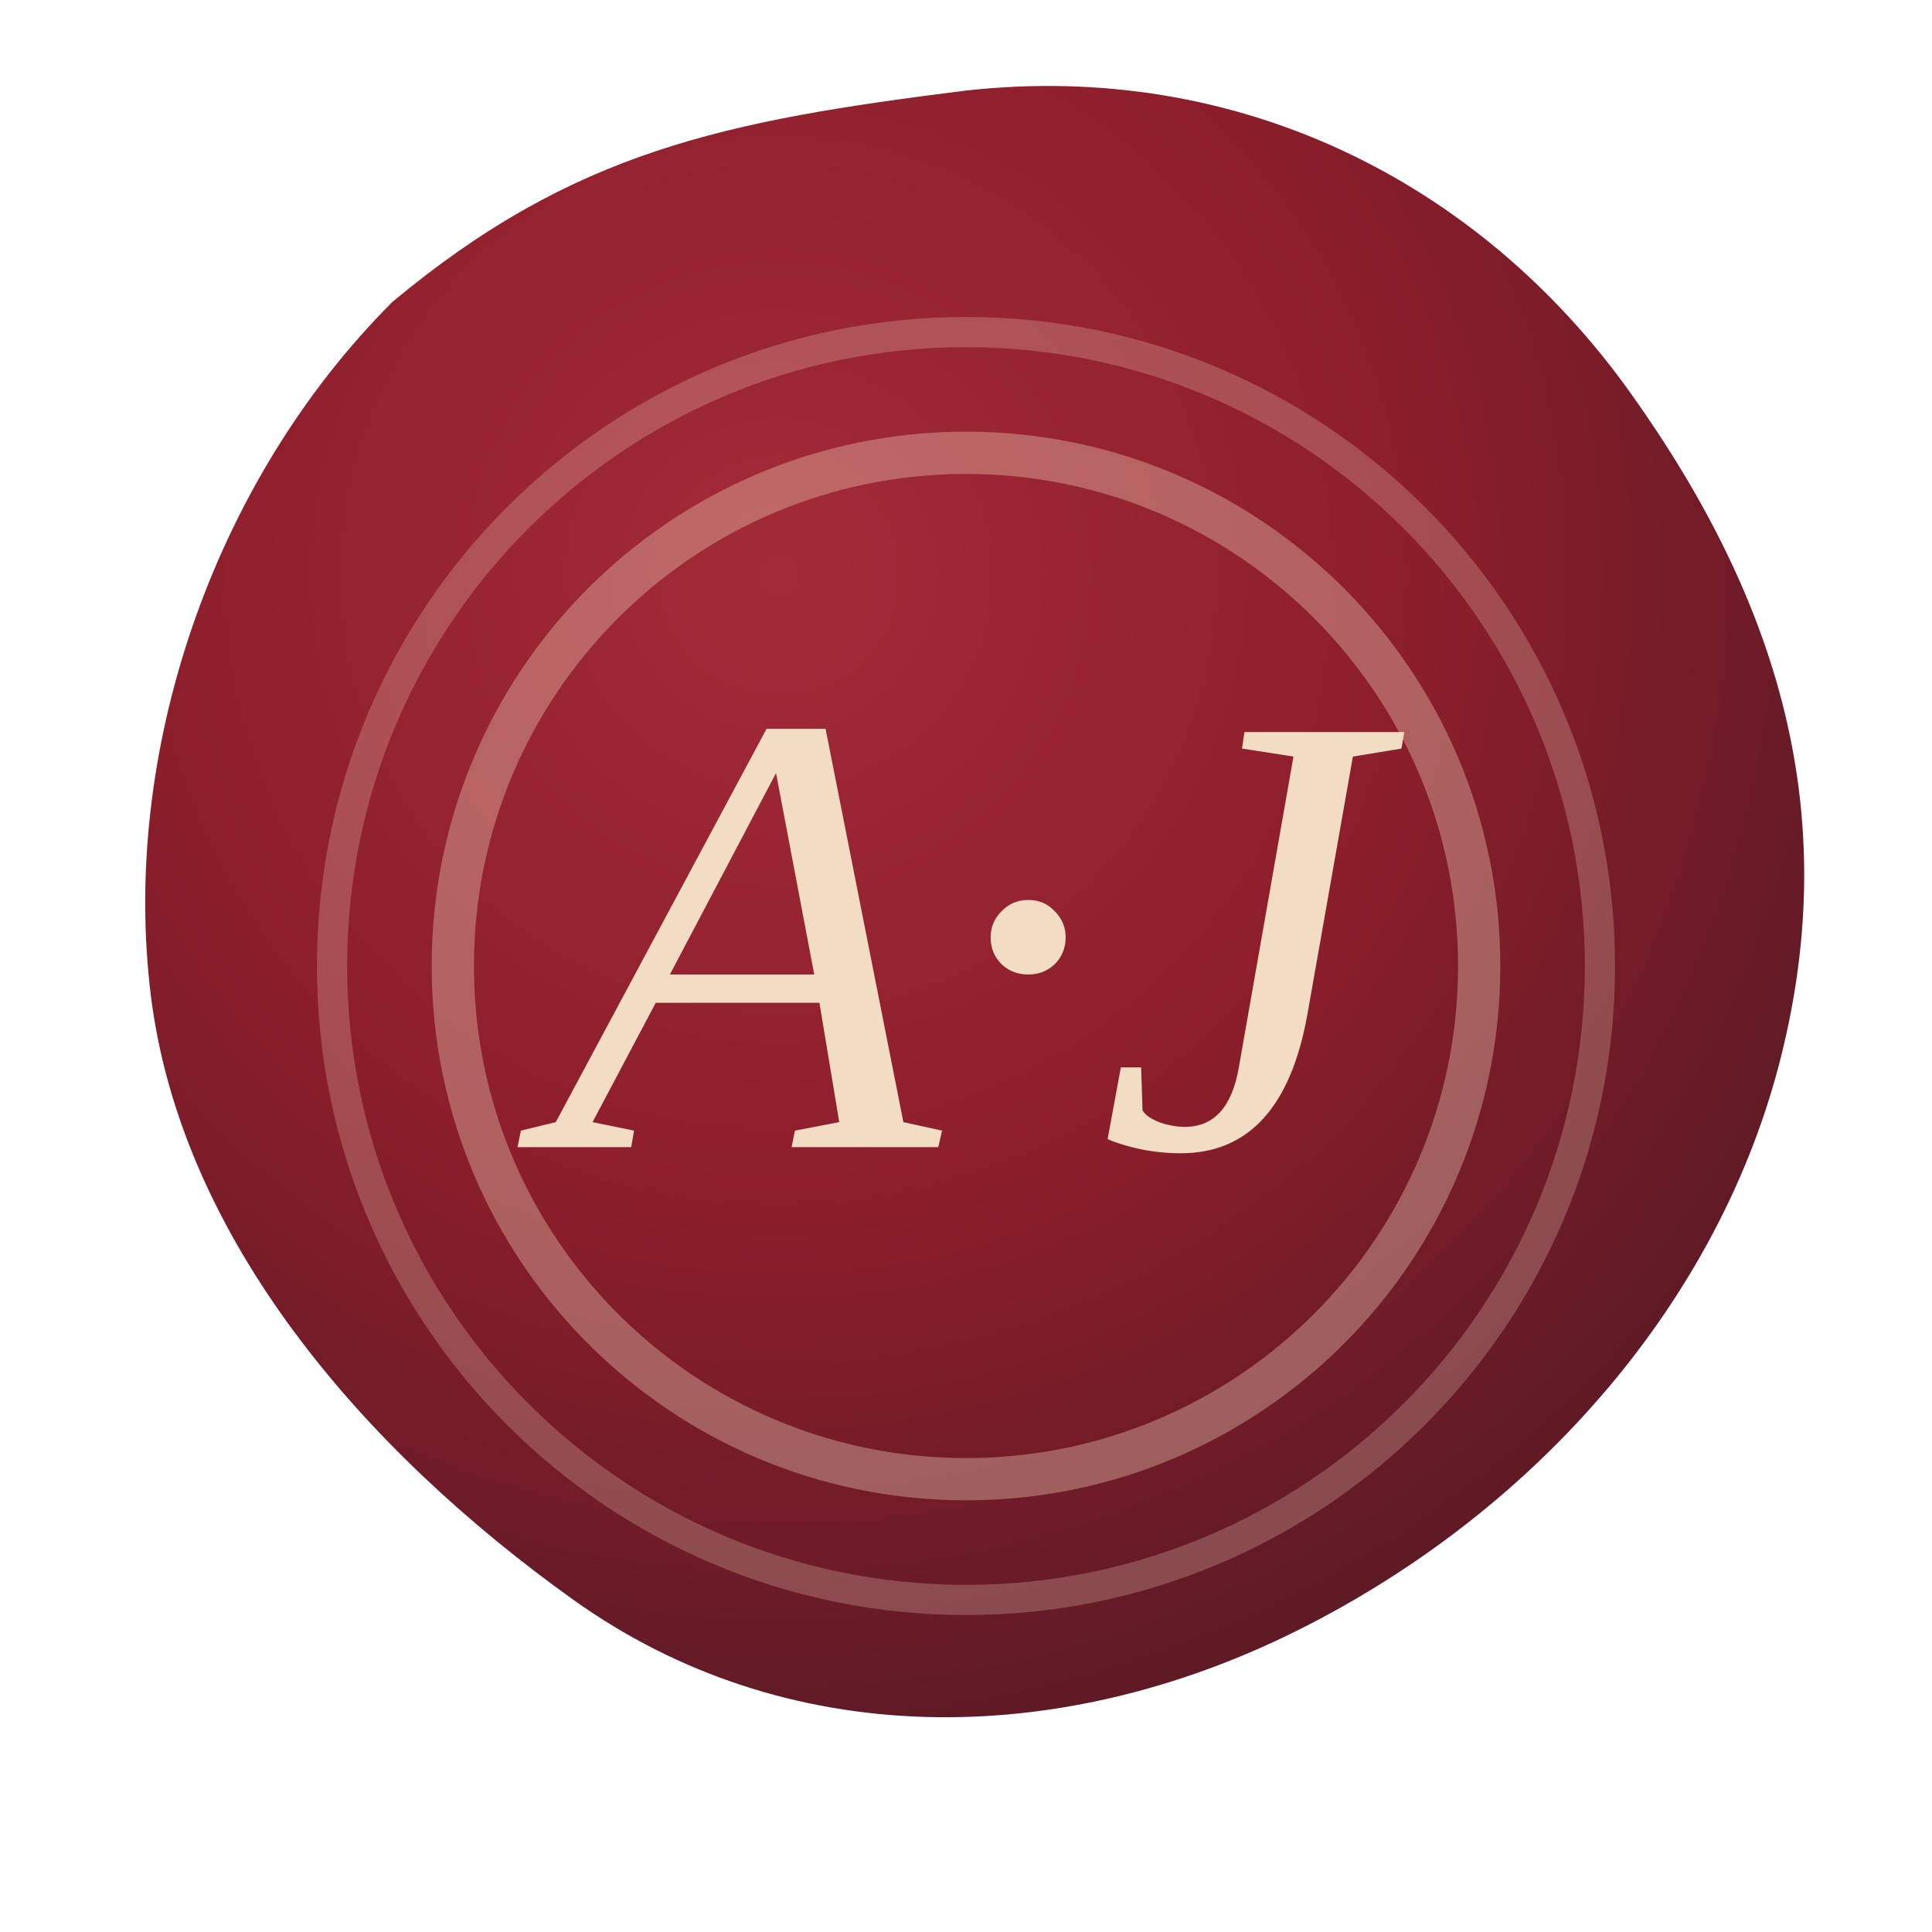
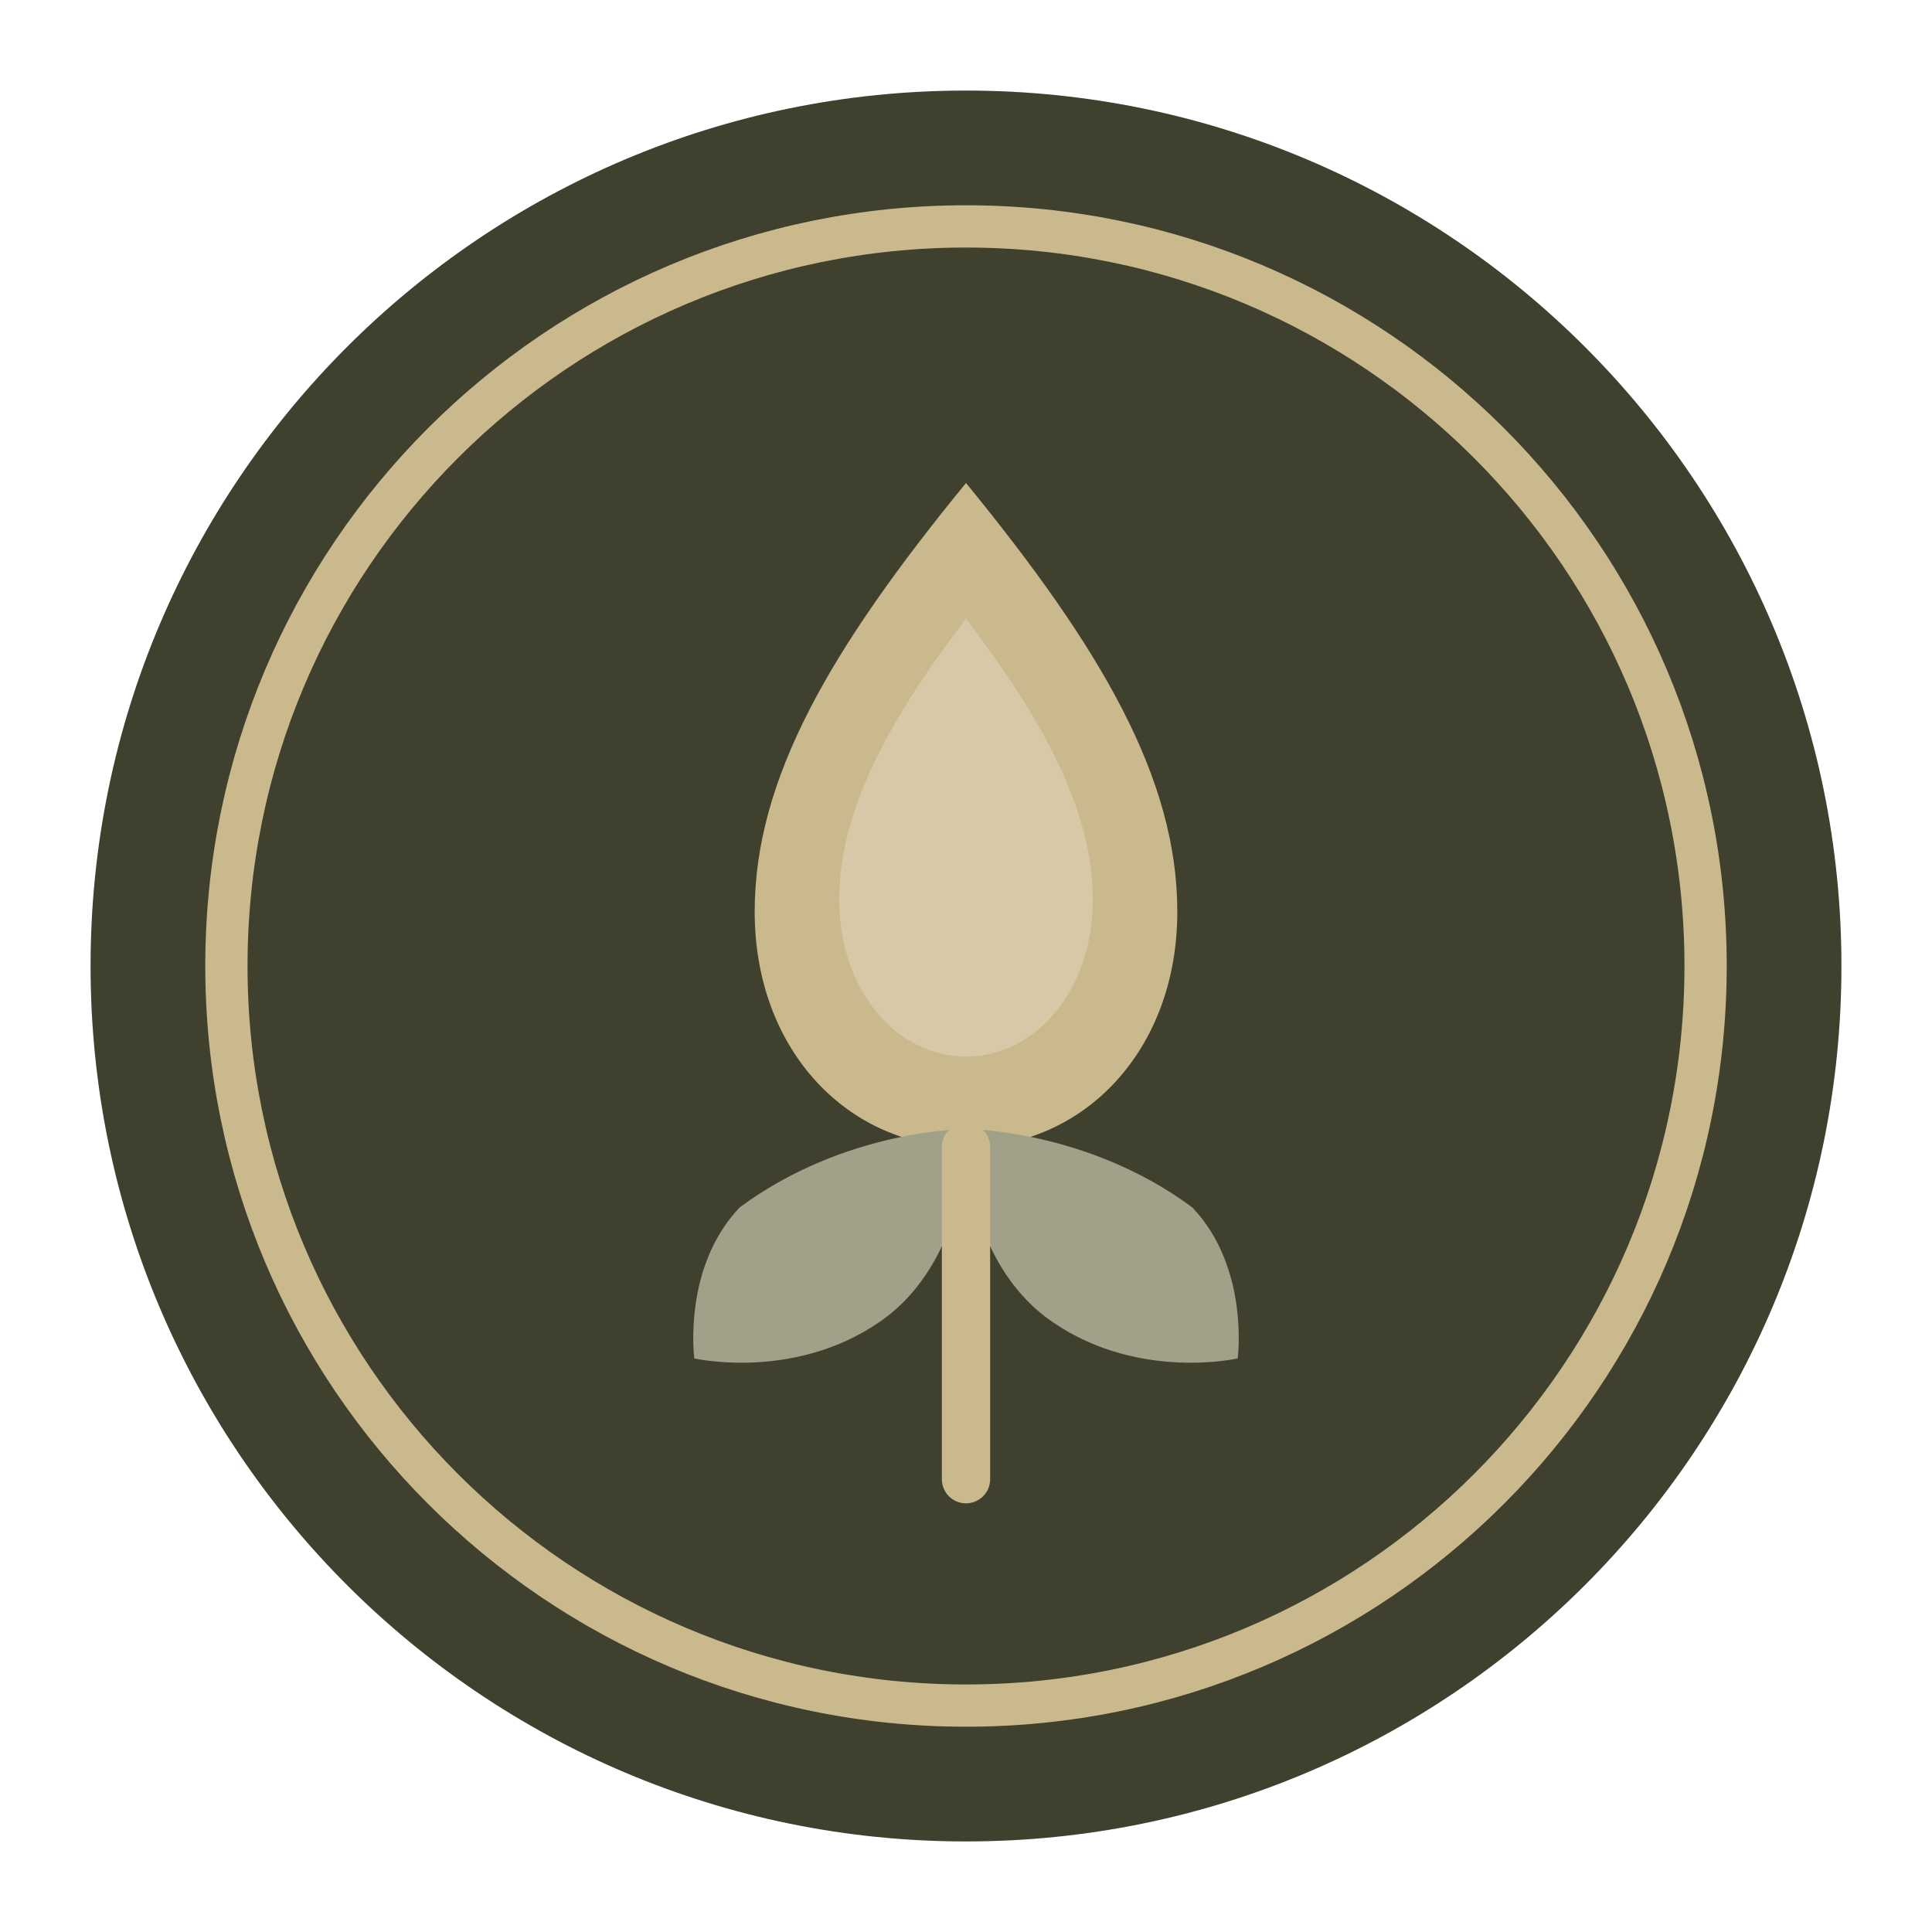
<svg xmlns="http://www.w3.org/2000/svg" viewBox="0 0 64 64">
-   <radialGradient id="w" cx="38%" cy="30%" r="85%">
-     <stop offset="0%" stop-color="#A32B38" />
-     <stop offset="45%" stop-color="#8D1E2B" />
-     <stop offset="78%" stop-color="#651B27" />
-     <stop offset="100%" stop-color="#4E1620" />
-   </radialGradient>
-   <path d="M32 3 C41 2, 49 6, 54 13 C59 20, 61 27, 59 35 C57 43, 51 50, 43 54 C35 58, 26 58, 19 53 C12 48, 6 41, 5 33 C4 25, 7 16, 13 10 C19 5, 24 4, 32 3 Z" fill="url(#w)" />
-   <circle cx="32" cy="32" r="21" fill="none" stroke="#F3DCC4" stroke-width="1" opacity=".25" />
-   <circle cx="32" cy="32" r="17" fill="none" stroke="#F3DCC4" stroke-width="1.4" opacity=".35" />
-   <text x="32" y="38" text-anchor="middle" font-family="Georgia, 'Times New Roman', serif" font-style="italic" font-size="21" fill="#F3DCC4">A·J</text>
+   <circle cx="32" cy="32" r="29" fill="#3F402E" />
+   <circle cx="32" cy="32" r="24.5" fill="none" stroke="#CBB98E" stroke-width="1.4" />
+   <path d="M32 16c4.5 5.5 7 9.8 7 14.2 0 4.6-3.1 7.8-7 7.8s-7-3.2-7-7.8c0-4.4 2.5-8.7 7-14.2Z" fill="#CBB98E" />
+   <path d="M32 20.5c2.6 3.4 4.2 6.4 4.2 9.3 0 3-1.9 5.2-4.2 5.2s-4.2-2.2-4.2-5.2c0-2.9 1.6-5.9 4.2-9.3Z" fill="#F8F5EC" opacity=".28" />
+   <path d="M24.5 40c3.5-2.6 7.5-2.6 7.5-2.6s.2 4-2.6 6.2c-2.9 2.2-6.4 1.4-6.4 1.4s-.4-3 1.5-5Z" fill="#A1A18A" />
+   <path d="M39.5 40c-3.5-2.6-7.5-2.6-7.5-2.6s-.2 4 2.6 6.2c2.9 2.2 6.4 1.4 6.4 1.4s.4-3-1.5-5Z" fill="#A1A18A" />
+   <path d="M32 38v11" stroke="#CBB98E" stroke-width="1.6" stroke-linecap="round" />
</svg>
